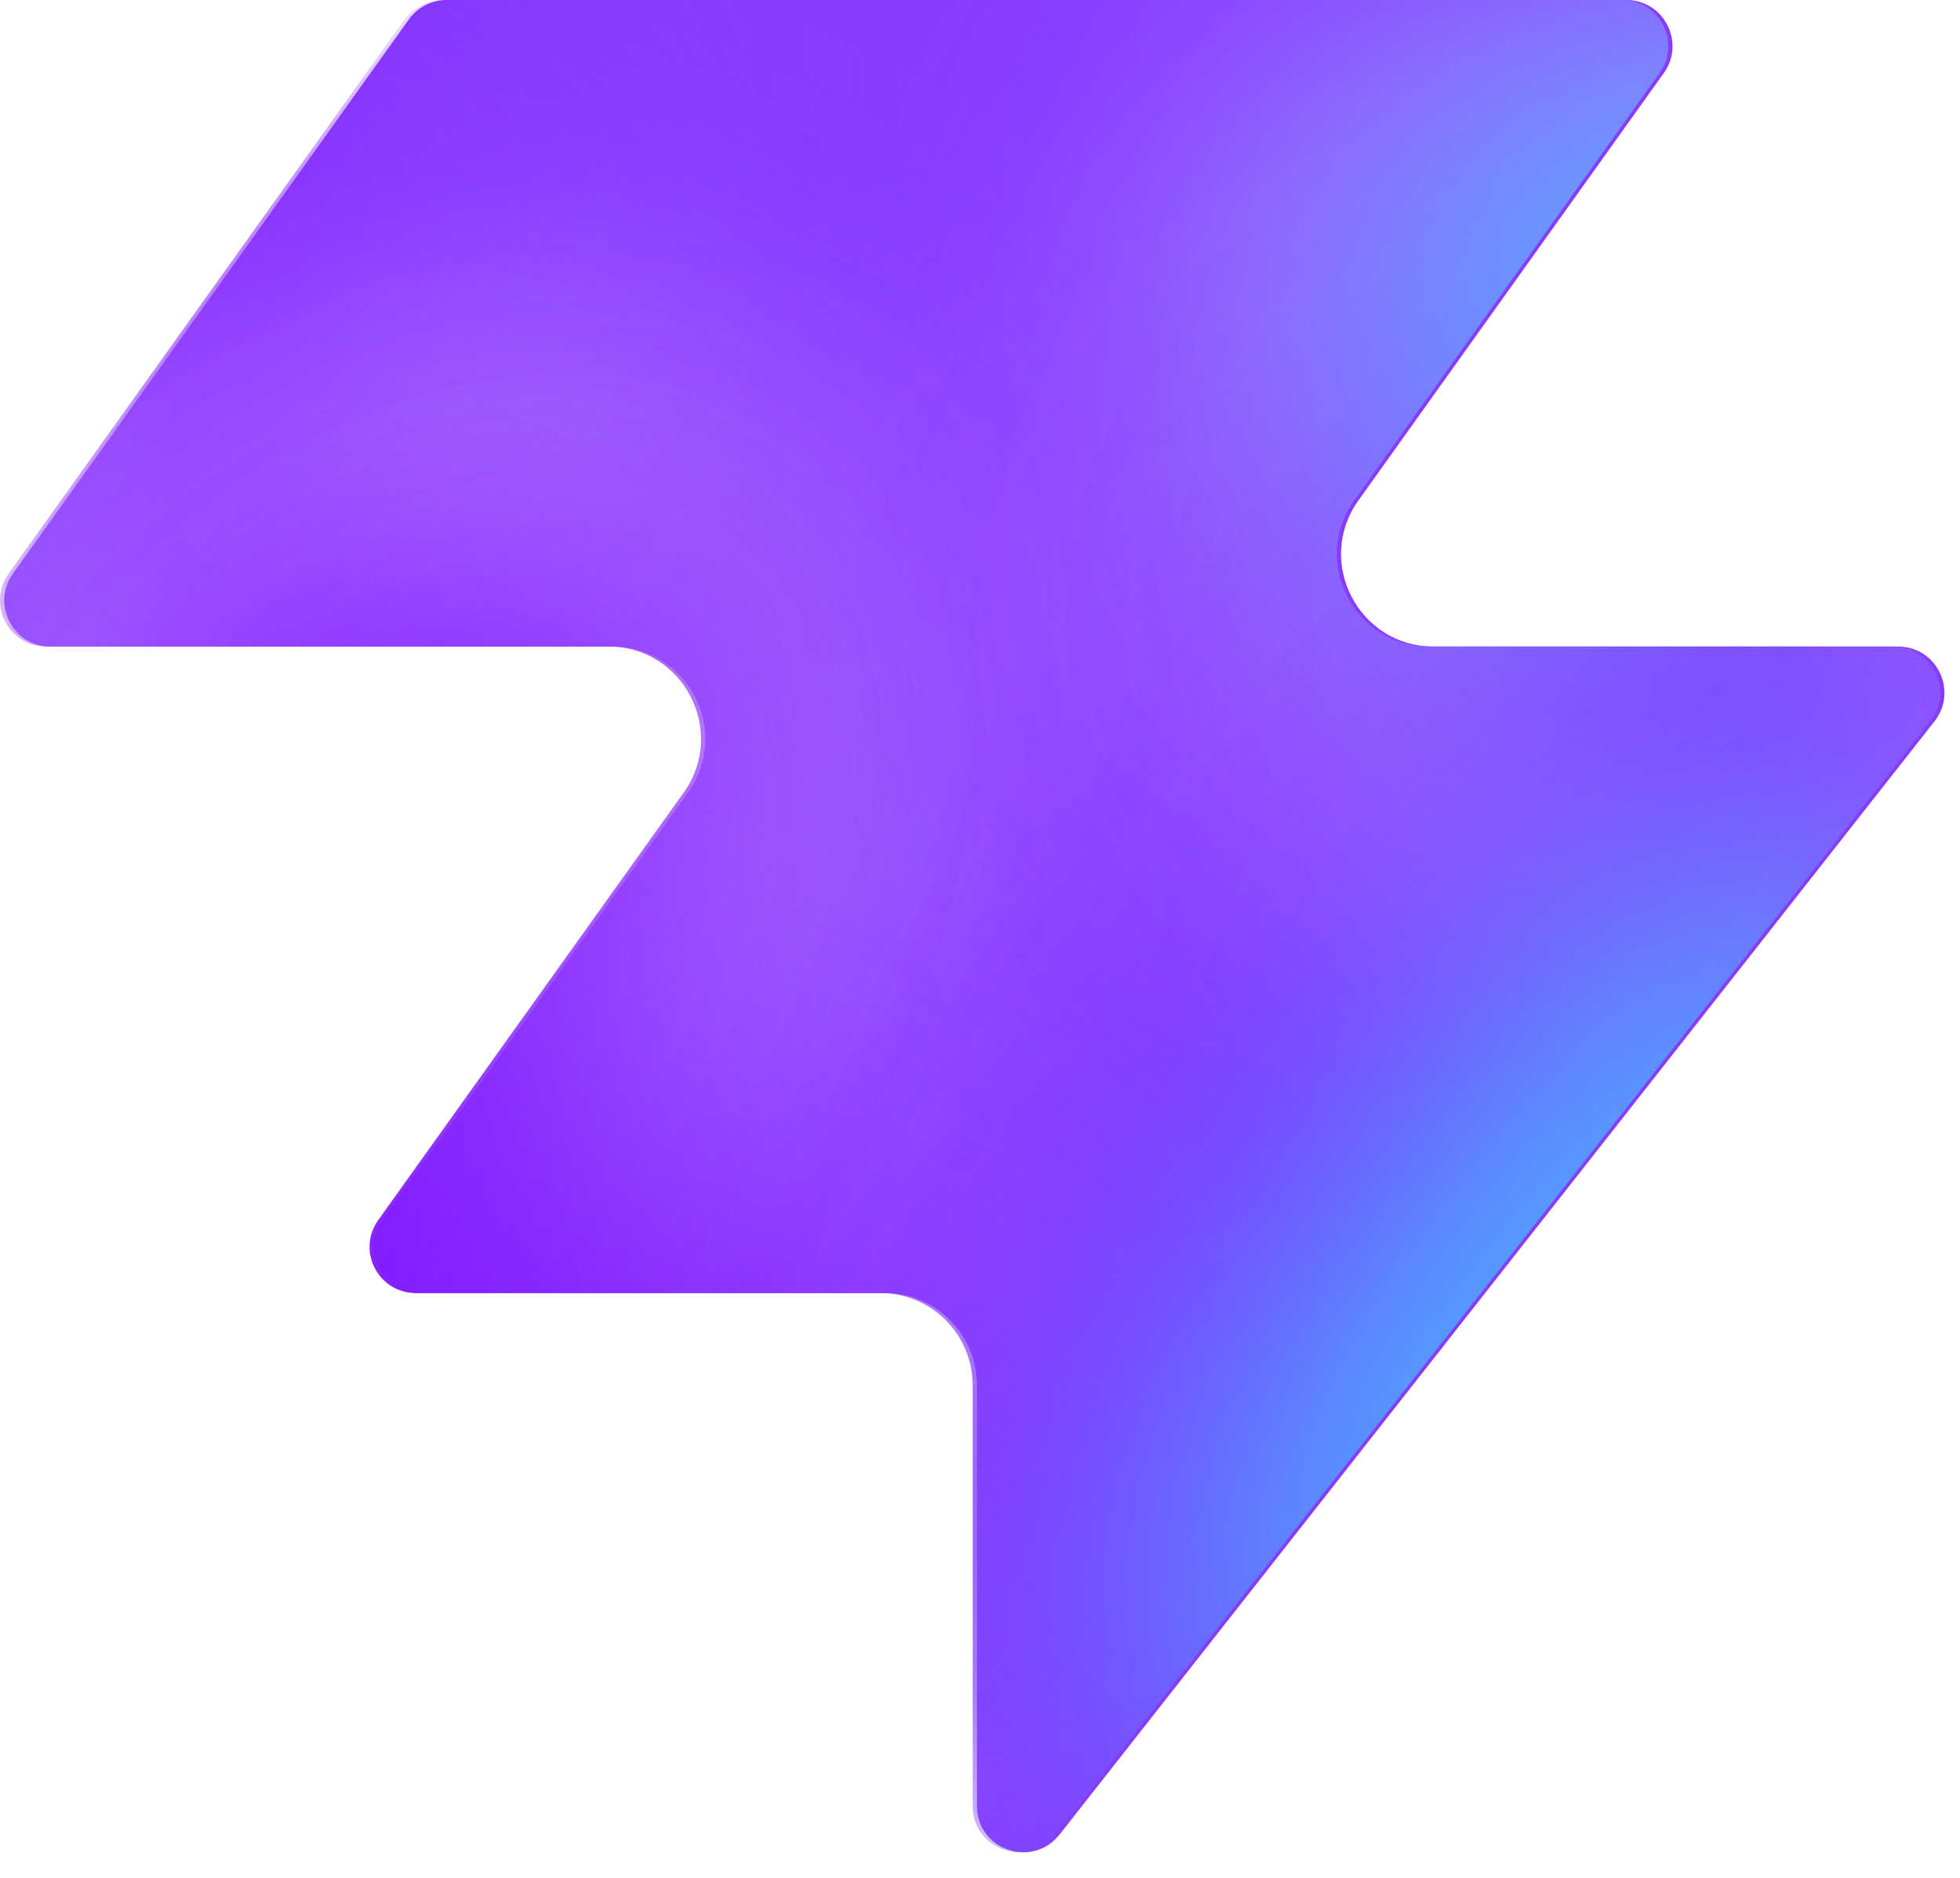
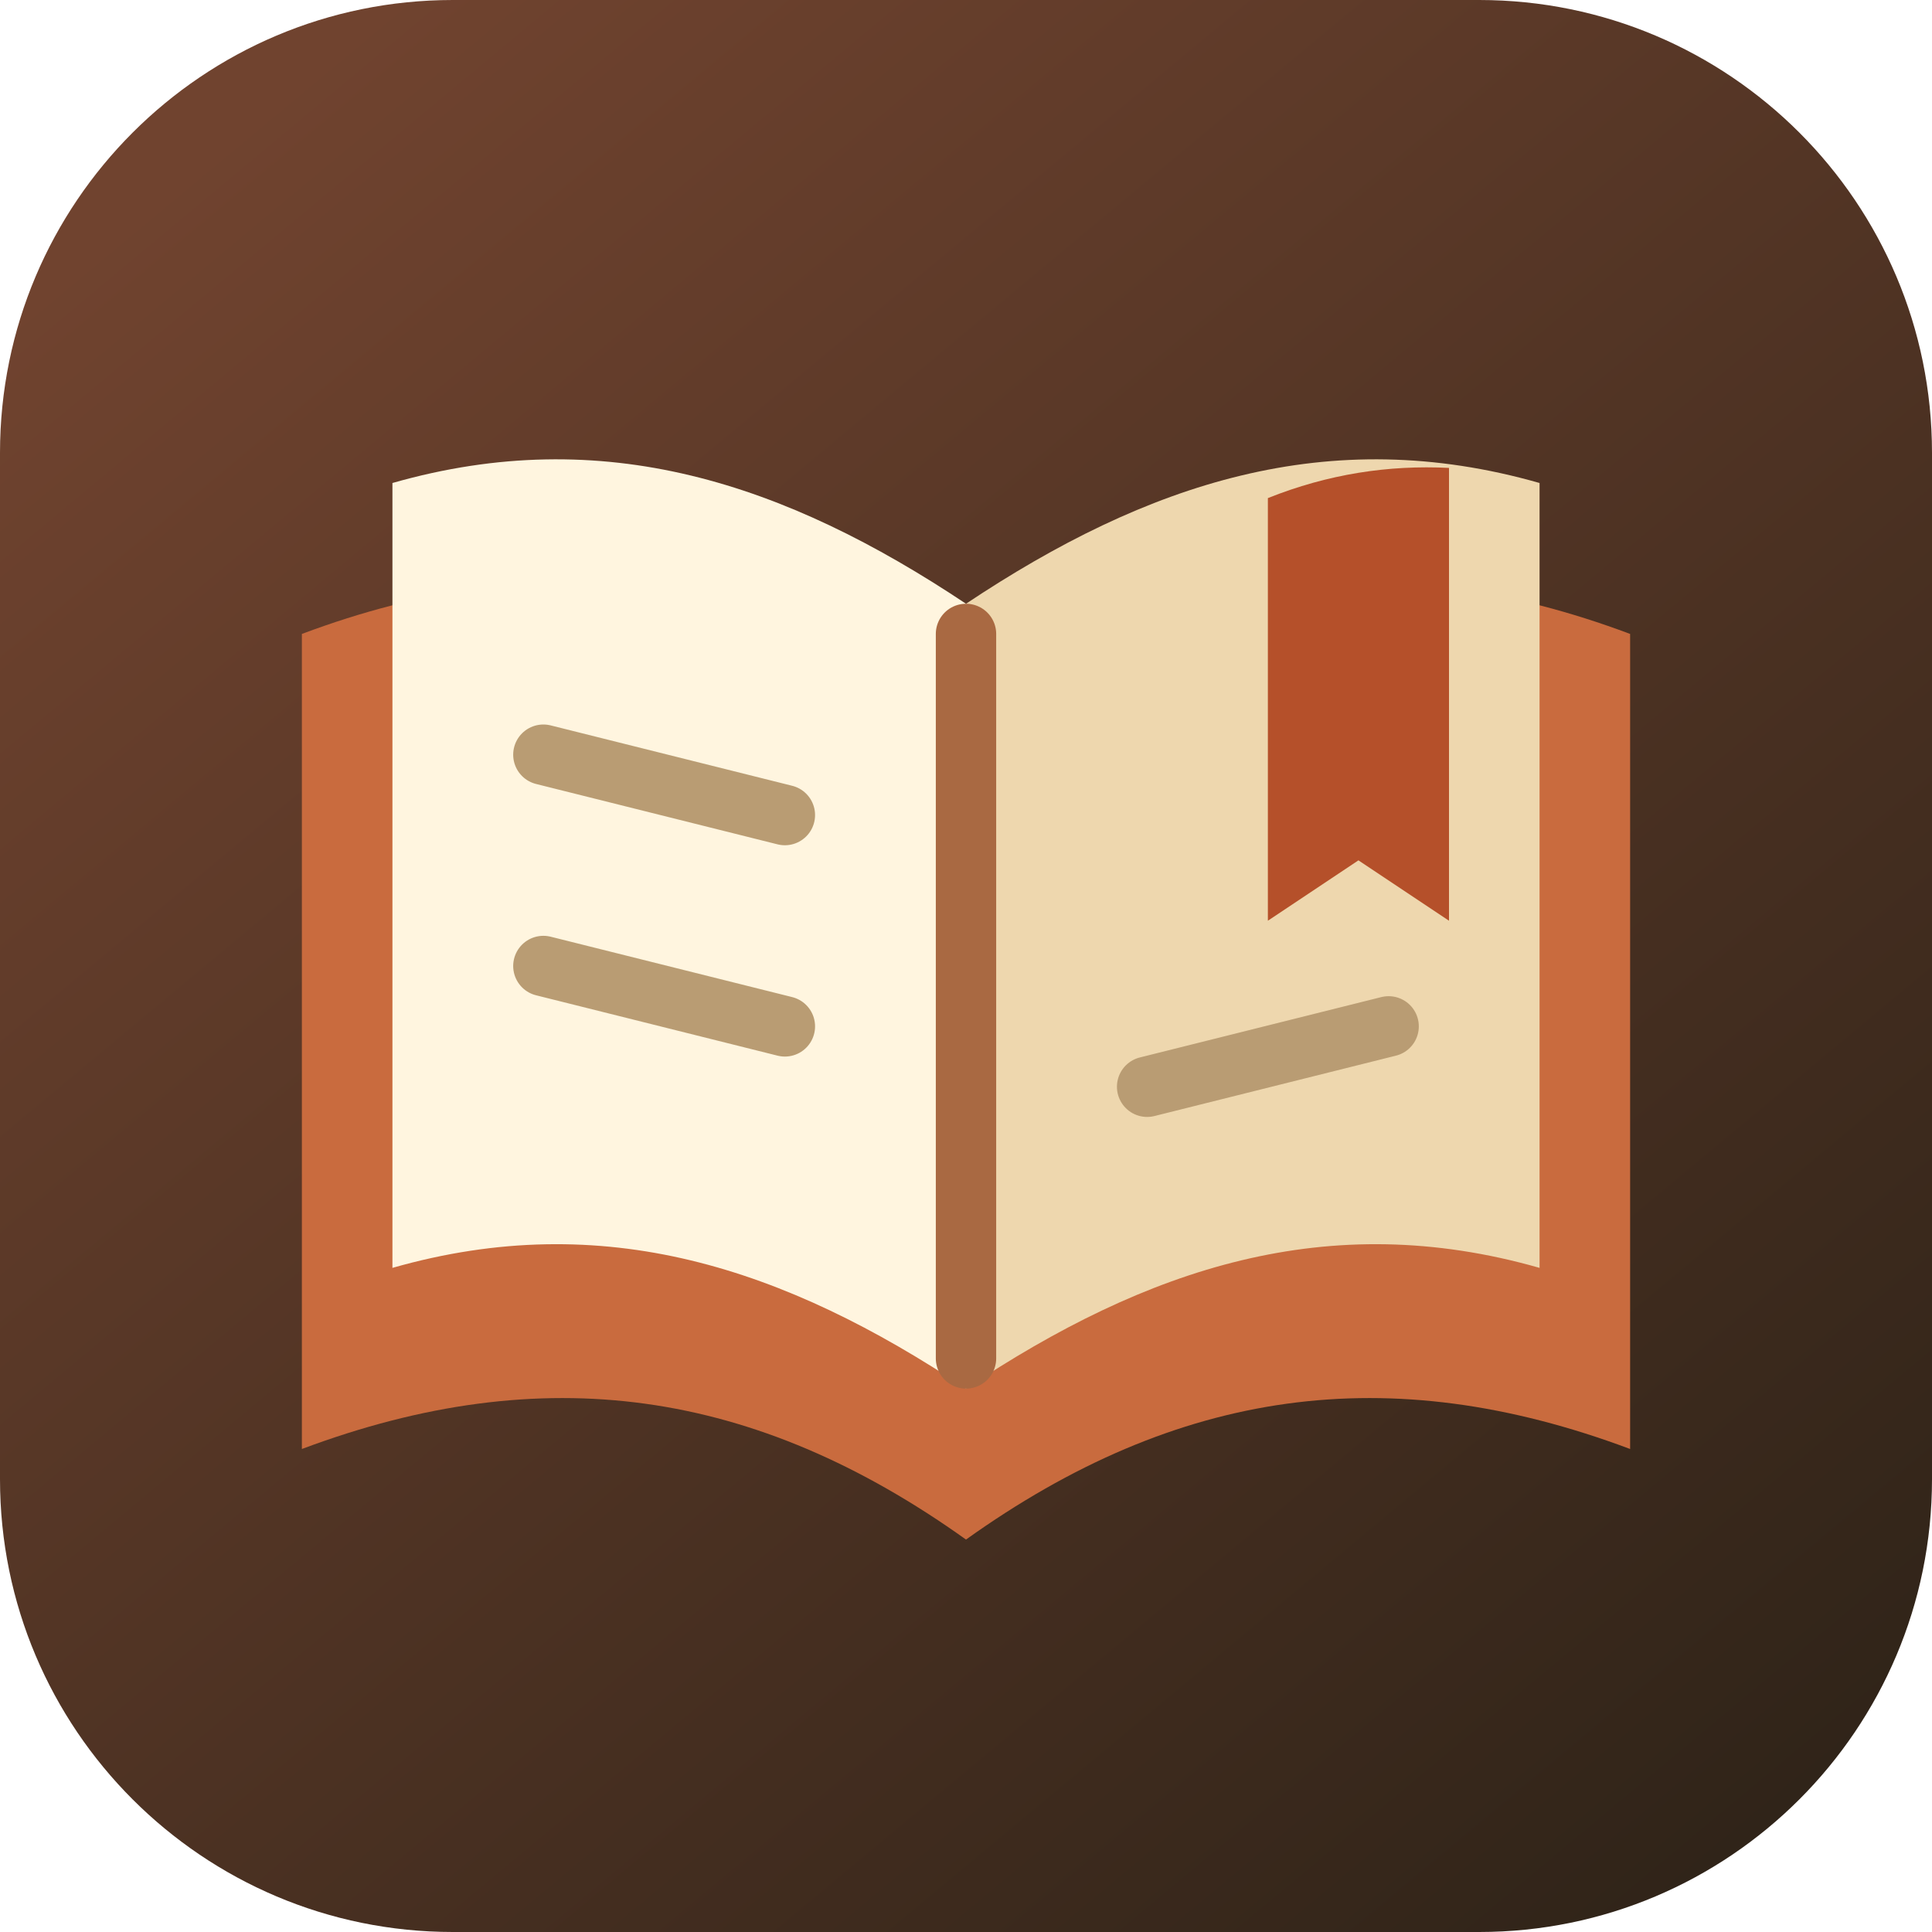
- <svg xmlns="http://www.w3.org/2000/svg" width="48" height="46" fill="none" viewBox="0 0 48 46">
-   <path fill="#863bff" d="M25.946 44.938c-.664.845-2.021.375-2.021-.698V33.937a2.26 2.26 0 0 0-2.262-2.262H10.287c-.92 0-1.456-1.04-.92-1.788l7.48-10.471c1.07-1.497 0-3.578-1.842-3.578H1.237c-.92 0-1.456-1.04-.92-1.788L10.013.474c.214-.297.556-.474.92-.474h28.894c.92 0 1.456 1.04.92 1.788l-7.48 10.471c-1.07 1.498 0 3.579 1.842 3.579h11.377c.943 0 1.473 1.088.89 1.83L25.947 44.94z" style="fill:#863bff;fill:color(display-p3 .525 .23 1);fill-opacity:1" />
-   <mask id="a" width="48" height="46" x="0" y="0" maskUnits="userSpaceOnUse" style="mask-type:alpha">
-     <path fill="#000" d="M25.842 44.938c-.664.844-2.021.375-2.021-.698V33.937a2.26 2.26 0 0 0-2.262-2.262H10.183c-.92 0-1.456-1.04-.92-1.788l7.48-10.471c1.07-1.498 0-3.579-1.842-3.579H1.133c-.92 0-1.456-1.04-.92-1.787L9.91.473c.214-.297.556-.474.92-.474h28.894c.92 0 1.456 1.04.92 1.788l-7.48 10.471c-1.07 1.498 0 3.578 1.842 3.578h11.377c.943 0 1.473 1.088.89 1.832L25.843 44.94z" style="fill:#000;fill-opacity:1" />
-   </mask>
-   <g mask="url(#a)">
-     <g filter="url(#b)">
-       <ellipse cx="5.508" cy="14.704" fill="#ede6ff" rx="5.508" ry="14.704" style="fill:#ede6ff;fill:color(display-p3 .927 .903 1);fill-opacity:1" transform="matrix(.00324 1 1 -.00324 -4.47 31.516)" />
-     </g>
-     <g filter="url(#c)">
-       <ellipse cx="10.399" cy="29.851" fill="#ede6ff" rx="10.399" ry="29.851" style="fill:#ede6ff;fill:color(display-p3 .927 .903 1);fill-opacity:1" transform="matrix(.00324 1 1 -.00324 -39.328 7.883)" />
-     </g>
-     <g filter="url(#d)">
-       <ellipse cx="5.508" cy="30.487" fill="#7e14ff" rx="5.508" ry="30.487" style="fill:#7e14ff;fill:color(display-p3 .492 .077 1);fill-opacity:1" transform="rotate(89.814 -25.913 -14.639)scale(1 -1)" />
-     </g>
-     <g filter="url(#e)">
-       <ellipse cx="5.508" cy="30.599" fill="#7e14ff" rx="5.508" ry="30.599" style="fill:#7e14ff;fill:color(display-p3 .492 .077 1);fill-opacity:1" transform="rotate(89.814 -32.644 -3.334)scale(1 -1)" />
-     </g>
-     <g filter="url(#f)">
-       <ellipse cx="5.508" cy="30.599" fill="#7e14ff" rx="5.508" ry="30.599" style="fill:#7e14ff;fill:color(display-p3 .492 .077 1);fill-opacity:1" transform="matrix(.00324 1 1 -.00324 -34.34 30.47)" />
-     </g>
-     <g filter="url(#g)">
-       <ellipse cx="14.072" cy="22.078" fill="#ede6ff" rx="14.072" ry="22.078" style="fill:#ede6ff;fill:color(display-p3 .927 .903 1);fill-opacity:1" transform="rotate(93.35 24.506 48.493)scale(-1 1)" />
-     </g>
-     <g filter="url(#h)">
-       <ellipse cx="3.47" cy="21.501" fill="#7e14ff" rx="3.47" ry="21.501" style="fill:#7e14ff;fill:color(display-p3 .492 .077 1);fill-opacity:1" transform="rotate(89.009 28.708 47.59)scale(-1 1)" />
-     </g>
-     <g filter="url(#i)">
-       <ellipse cx="3.47" cy="21.501" fill="#7e14ff" rx="3.47" ry="21.501" style="fill:#7e14ff;fill:color(display-p3 .492 .077 1);fill-opacity:1" transform="rotate(89.009 28.708 47.59)scale(-1 1)" />
-     </g>
-     <g filter="url(#j)">
-       <ellipse cx=".387" cy="8.972" fill="#7e14ff" rx="4.407" ry="29.108" style="fill:#7e14ff;fill:color(display-p3 .492 .077 1);fill-opacity:1" transform="rotate(39.51 .387 8.972)" />
-     </g>
-     <g filter="url(#k)">
-       <ellipse cx="47.523" cy="-6.092" fill="#7e14ff" rx="4.407" ry="29.108" style="fill:#7e14ff;fill:color(display-p3 .492 .077 1);fill-opacity:1" transform="rotate(37.892 47.523 -6.092)" />
-     </g>
-     <g filter="url(#l)">
-       <ellipse cx="41.412" cy="6.333" fill="#47bfff" rx="5.971" ry="9.665" style="fill:#47bfff;fill:color(display-p3 .28 .748 1);fill-opacity:1" transform="rotate(37.892 41.412 6.333)" />
-     </g>
-     <g filter="url(#m)">
-       <ellipse cx="-1.879" cy="38.332" fill="#7e14ff" rx="4.407" ry="29.108" style="fill:#7e14ff;fill:color(display-p3 .492 .077 1);fill-opacity:1" transform="rotate(37.892 -1.88 38.332)" />
-     </g>
-     <g filter="url(#n)">
-       <ellipse cx="-1.879" cy="38.332" fill="#7e14ff" rx="4.407" ry="29.108" style="fill:#7e14ff;fill:color(display-p3 .492 .077 1);fill-opacity:1" transform="rotate(37.892 -1.88 38.332)" />
-     </g>
-     <g filter="url(#o)">
-       <ellipse cx="35.651" cy="29.907" fill="#7e14ff" rx="4.407" ry="29.108" style="fill:#7e14ff;fill:color(display-p3 .492 .077 1);fill-opacity:1" transform="rotate(37.892 35.651 29.907)" />
-     </g>
-     <g filter="url(#p)">
-       <ellipse cx="38.418" cy="32.4" fill="#47bfff" rx="5.971" ry="15.297" style="fill:#47bfff;fill:color(display-p3 .28 .748 1);fill-opacity:1" transform="rotate(37.892 38.418 32.4)" />
-     </g>
-   </g>
+ <svg xmlns="http://www.w3.org/2000/svg" width="64" height="64" viewBox="0 0 64 64" fill="none">
  <defs>
-     <filter id="b" width="60.045" height="41.654" x="-19.77" y="16.149" color-interpolation-filters="sRGB" filterUnits="userSpaceOnUse">
-       <feFlood flood-opacity="0" result="BackgroundImageFix" />
-       <feBlend in="SourceGraphic" in2="BackgroundImageFix" result="shape" />
-       <feGaussianBlur result="effect1_foregroundBlur_2002_17158" stdDeviation="7.659" />
-     </filter>
-     <filter id="c" width="90.34" height="51.437" x="-54.613" y="-7.533" color-interpolation-filters="sRGB" filterUnits="userSpaceOnUse">
-       <feFlood flood-opacity="0" result="BackgroundImageFix" />
-       <feBlend in="SourceGraphic" in2="BackgroundImageFix" result="shape" />
-       <feGaussianBlur result="effect1_foregroundBlur_2002_17158" stdDeviation="7.659" />
-     </filter>
-     <filter id="d" width="79.355" height="29.4" x="-49.64" y="2.03" color-interpolation-filters="sRGB" filterUnits="userSpaceOnUse">
-       <feFlood flood-opacity="0" result="BackgroundImageFix" />
-       <feBlend in="SourceGraphic" in2="BackgroundImageFix" result="shape" />
-       <feGaussianBlur result="effect1_foregroundBlur_2002_17158" stdDeviation="4.596" />
-     </filter>
-     <filter id="e" width="79.579" height="29.4" x="-45.045" y="20.029" color-interpolation-filters="sRGB" filterUnits="userSpaceOnUse">
-       <feFlood flood-opacity="0" result="BackgroundImageFix" />
-       <feBlend in="SourceGraphic" in2="BackgroundImageFix" result="shape" />
-       <feGaussianBlur result="effect1_foregroundBlur_2002_17158" stdDeviation="4.596" />
-     </filter>
-     <filter id="f" width="79.579" height="29.4" x="-43.513" y="21.178" color-interpolation-filters="sRGB" filterUnits="userSpaceOnUse">
-       <feFlood flood-opacity="0" result="BackgroundImageFix" />
-       <feBlend in="SourceGraphic" in2="BackgroundImageFix" result="shape" />
-       <feGaussianBlur result="effect1_foregroundBlur_2002_17158" stdDeviation="4.596" />
-     </filter>
-     <filter id="g" width="74.749" height="58.852" x="15.756" y="-17.901" color-interpolation-filters="sRGB" filterUnits="userSpaceOnUse">
-       <feFlood flood-opacity="0" result="BackgroundImageFix" />
-       <feBlend in="SourceGraphic" in2="BackgroundImageFix" result="shape" />
-       <feGaussianBlur result="effect1_foregroundBlur_2002_17158" stdDeviation="7.659" />
-     </filter>
-     <filter id="h" width="61.377" height="25.362" x="23.548" y="2.284" color-interpolation-filters="sRGB" filterUnits="userSpaceOnUse">
-       <feFlood flood-opacity="0" result="BackgroundImageFix" />
-       <feBlend in="SourceGraphic" in2="BackgroundImageFix" result="shape" />
-       <feGaussianBlur result="effect1_foregroundBlur_2002_17158" stdDeviation="4.596" />
-     </filter>
-     <filter id="i" width="61.377" height="25.362" x="23.548" y="2.284" color-interpolation-filters="sRGB" filterUnits="userSpaceOnUse">
-       <feFlood flood-opacity="0" result="BackgroundImageFix" />
-       <feBlend in="SourceGraphic" in2="BackgroundImageFix" result="shape" />
-       <feGaussianBlur result="effect1_foregroundBlur_2002_17158" stdDeviation="4.596" />
-     </filter>
-     <filter id="j" width="56.045" height="63.649" x="-27.636" y="-22.853" color-interpolation-filters="sRGB" filterUnits="userSpaceOnUse">
-       <feFlood flood-opacity="0" result="BackgroundImageFix" />
-       <feBlend in="SourceGraphic" in2="BackgroundImageFix" result="shape" />
-       <feGaussianBlur result="effect1_foregroundBlur_2002_17158" stdDeviation="4.596" />
-     </filter>
-     <filter id="k" width="54.814" height="64.646" x="20.116" y="-38.415" color-interpolation-filters="sRGB" filterUnits="userSpaceOnUse">
-       <feFlood flood-opacity="0" result="BackgroundImageFix" />
-       <feBlend in="SourceGraphic" in2="BackgroundImageFix" result="shape" />
-       <feGaussianBlur result="effect1_foregroundBlur_2002_17158" stdDeviation="4.596" />
-     </filter>
-     <filter id="l" width="33.541" height="35.313" x="24.641" y="-11.323" color-interpolation-filters="sRGB" filterUnits="userSpaceOnUse">
-       <feFlood flood-opacity="0" result="BackgroundImageFix" />
-       <feBlend in="SourceGraphic" in2="BackgroundImageFix" result="shape" />
-       <feGaussianBlur result="effect1_foregroundBlur_2002_17158" stdDeviation="4.596" />
-     </filter>
-     <filter id="m" width="54.814" height="64.646" x="-29.286" y="6.009" color-interpolation-filters="sRGB" filterUnits="userSpaceOnUse">
-       <feFlood flood-opacity="0" result="BackgroundImageFix" />
-       <feBlend in="SourceGraphic" in2="BackgroundImageFix" result="shape" />
-       <feGaussianBlur result="effect1_foregroundBlur_2002_17158" stdDeviation="4.596" />
-     </filter>
-     <filter id="n" width="54.814" height="64.646" x="-29.286" y="6.009" color-interpolation-filters="sRGB" filterUnits="userSpaceOnUse">
-       <feFlood flood-opacity="0" result="BackgroundImageFix" />
-       <feBlend in="SourceGraphic" in2="BackgroundImageFix" result="shape" />
-       <feGaussianBlur result="effect1_foregroundBlur_2002_17158" stdDeviation="4.596" />
-     </filter>
-     <filter id="o" width="54.814" height="64.646" x="8.244" y="-2.416" color-interpolation-filters="sRGB" filterUnits="userSpaceOnUse">
-       <feFlood flood-opacity="0" result="BackgroundImageFix" />
-       <feBlend in="SourceGraphic" in2="BackgroundImageFix" result="shape" />
-       <feGaussianBlur result="effect1_foregroundBlur_2002_17158" stdDeviation="4.596" />
-     </filter>
-     <filter id="p" width="39.409" height="43.623" x="18.713" y="10.588" color-interpolation-filters="sRGB" filterUnits="userSpaceOnUse">
-       <feFlood flood-opacity="0" result="BackgroundImageFix" />
-       <feBlend in="SourceGraphic" in2="BackgroundImageFix" result="shape" />
-       <feGaussianBlur result="effect1_foregroundBlur_2002_17158" stdDeviation="4.596" />
-     </filter>
+     <linearGradient id="background" x1="8" y1="4" x2="58" y2="64" gradientUnits="userSpaceOnUse">
+       <stop stop-color="#70432F" />
+       <stop offset="1" stop-color="#2E2318" />
+     </linearGradient>
  </defs>
+   <rect width="64" height="64" rx="15" fill="url(#background)" />
+   <path d="M10 21c8-3 15-2 22 3 7-5 14-6 22-3v27c-8-3-15-2-22 3-7-5-14-6-22-3V21Z" fill="#C96B3E" />
+   <path d="M13 16c7-2 13 0 19 4v26c-6-4-12-6-19-4V16Z" fill="#FFF5DF" />
+   <path d="M51 16c-7-2-13 0-19 4v26c6-4 12-6 19-4V16Z" fill="#EED7AE" />
+   <path d="M32 21v24" stroke="#A96942" stroke-width="2" stroke-linecap="round" />
+   <path d="M42 16.5v14l3-2 3 2v-15c-2-.1-4 .2-6 1Z" fill="#B5502A" />
+   <path d="m18 25 8 2m-8 5 8 2m12 2 8-2" stroke="#B99C73" stroke-width="2" stroke-linecap="round" />
</svg>
